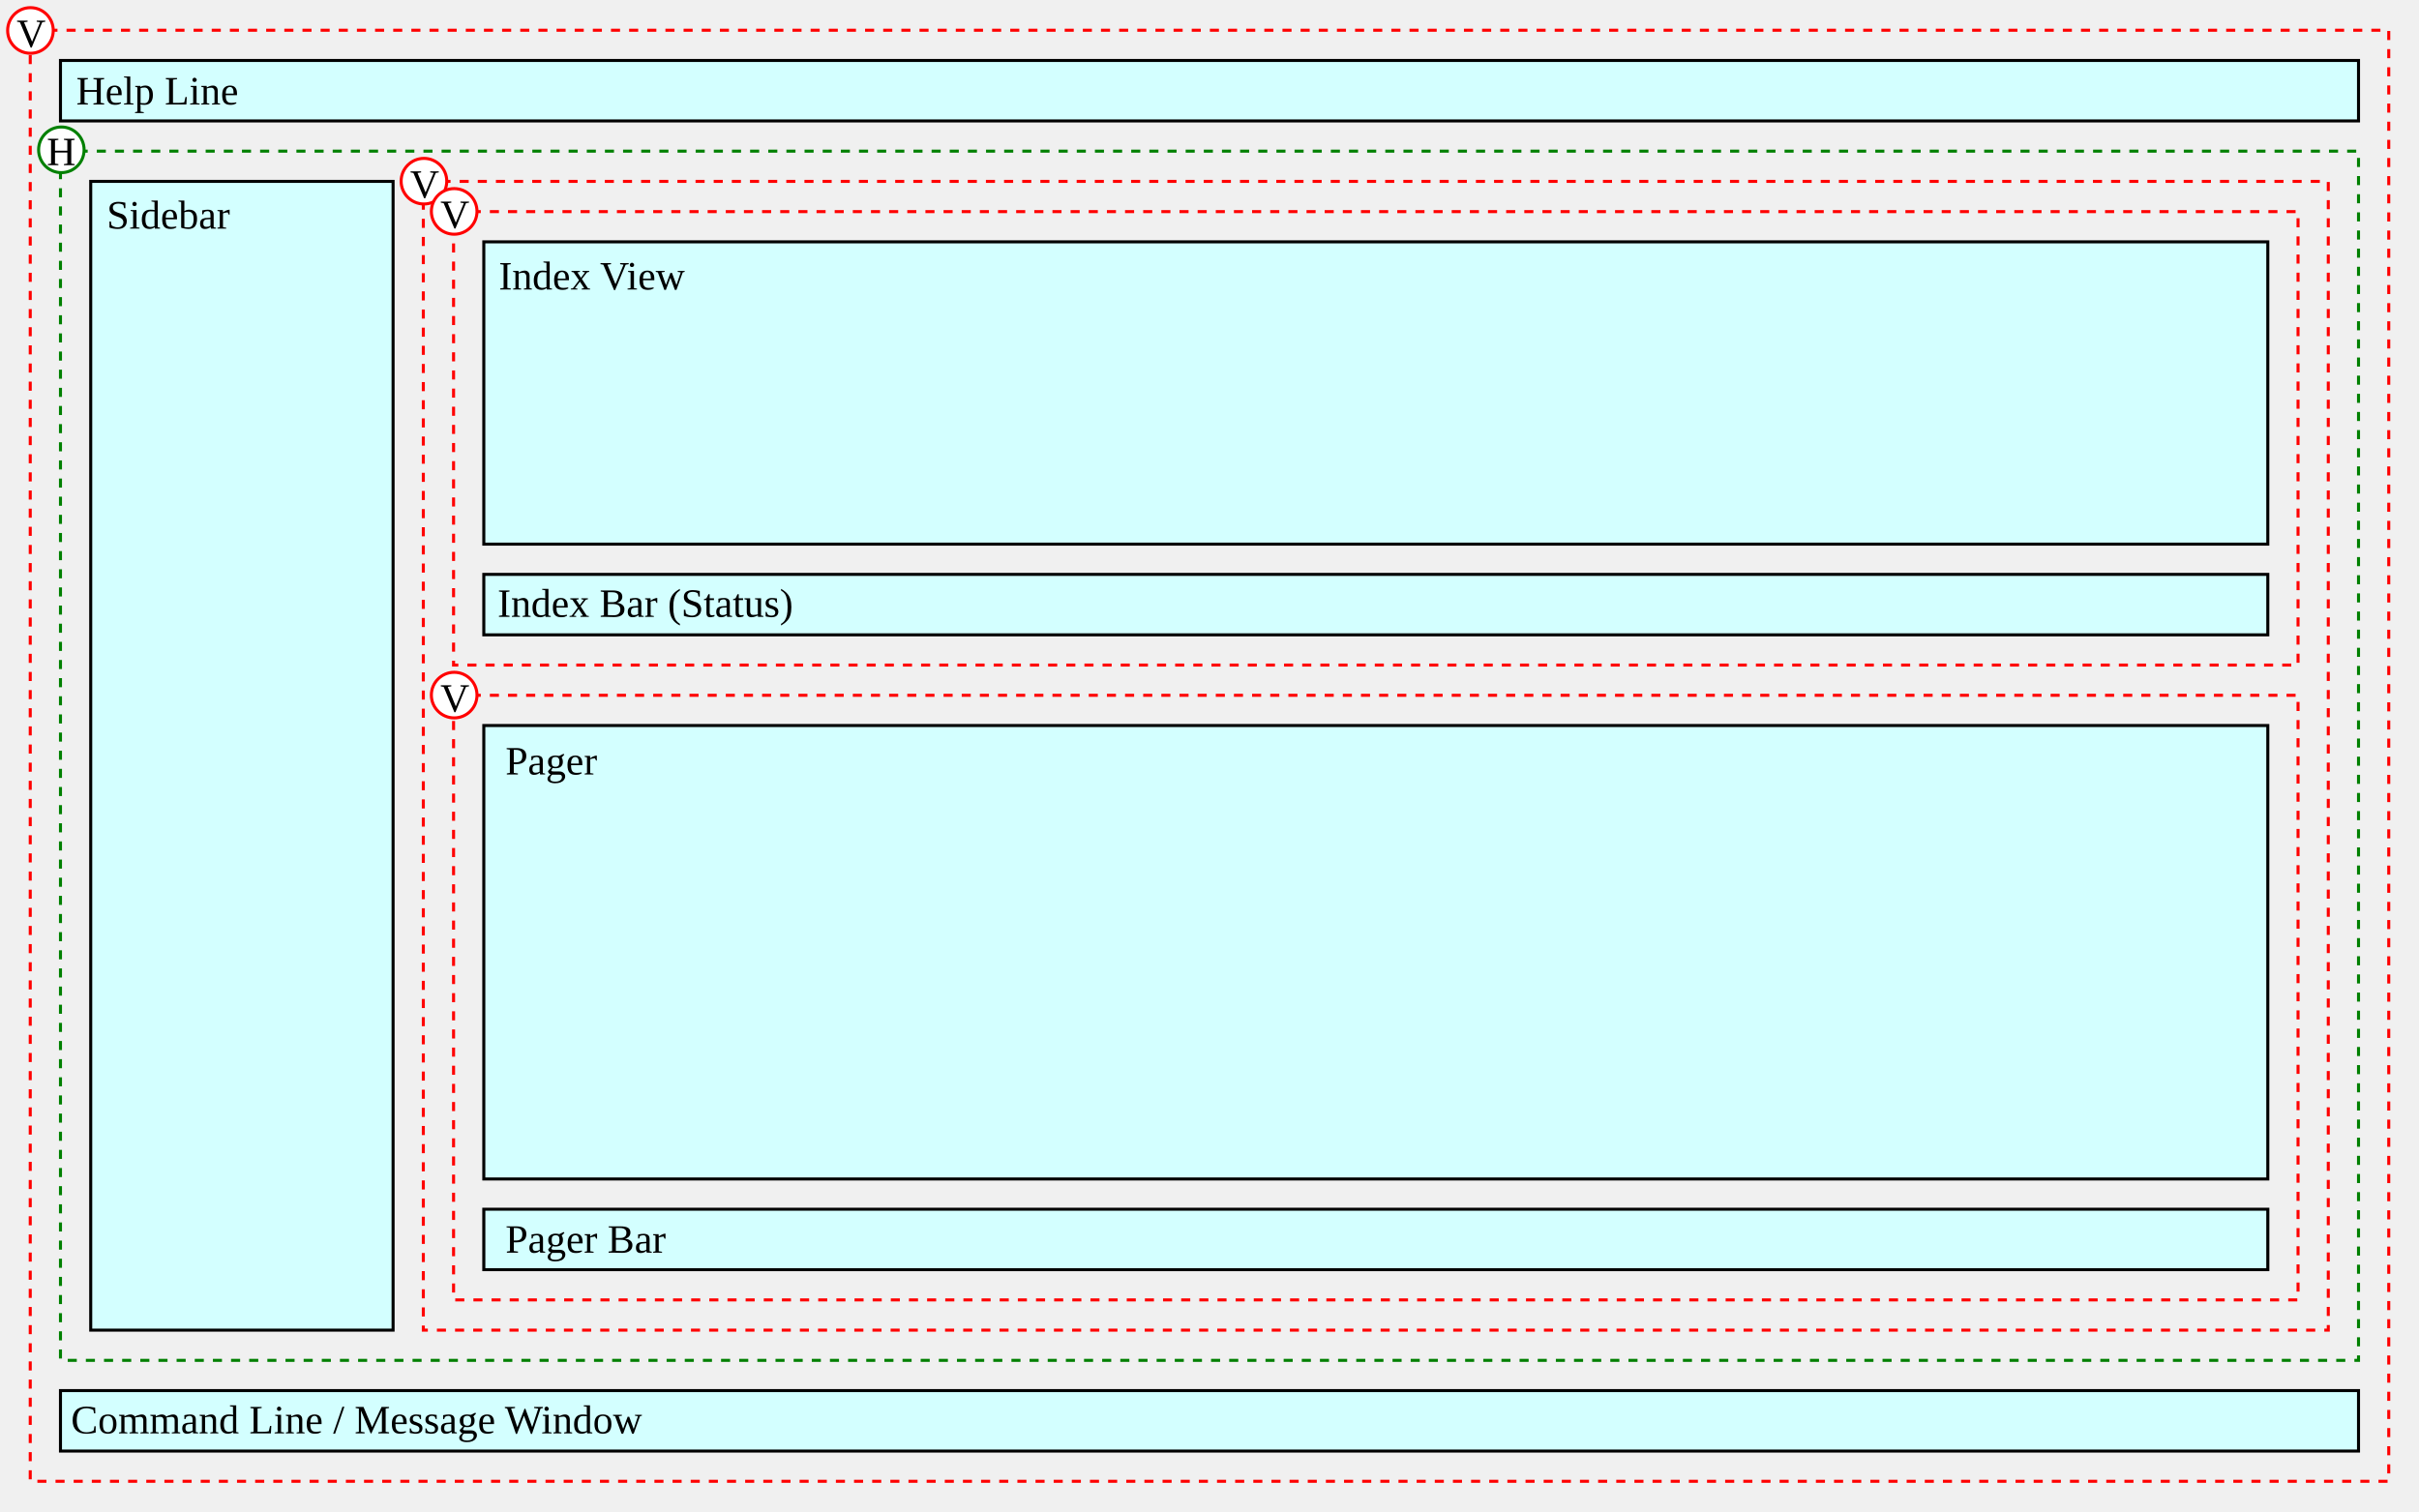
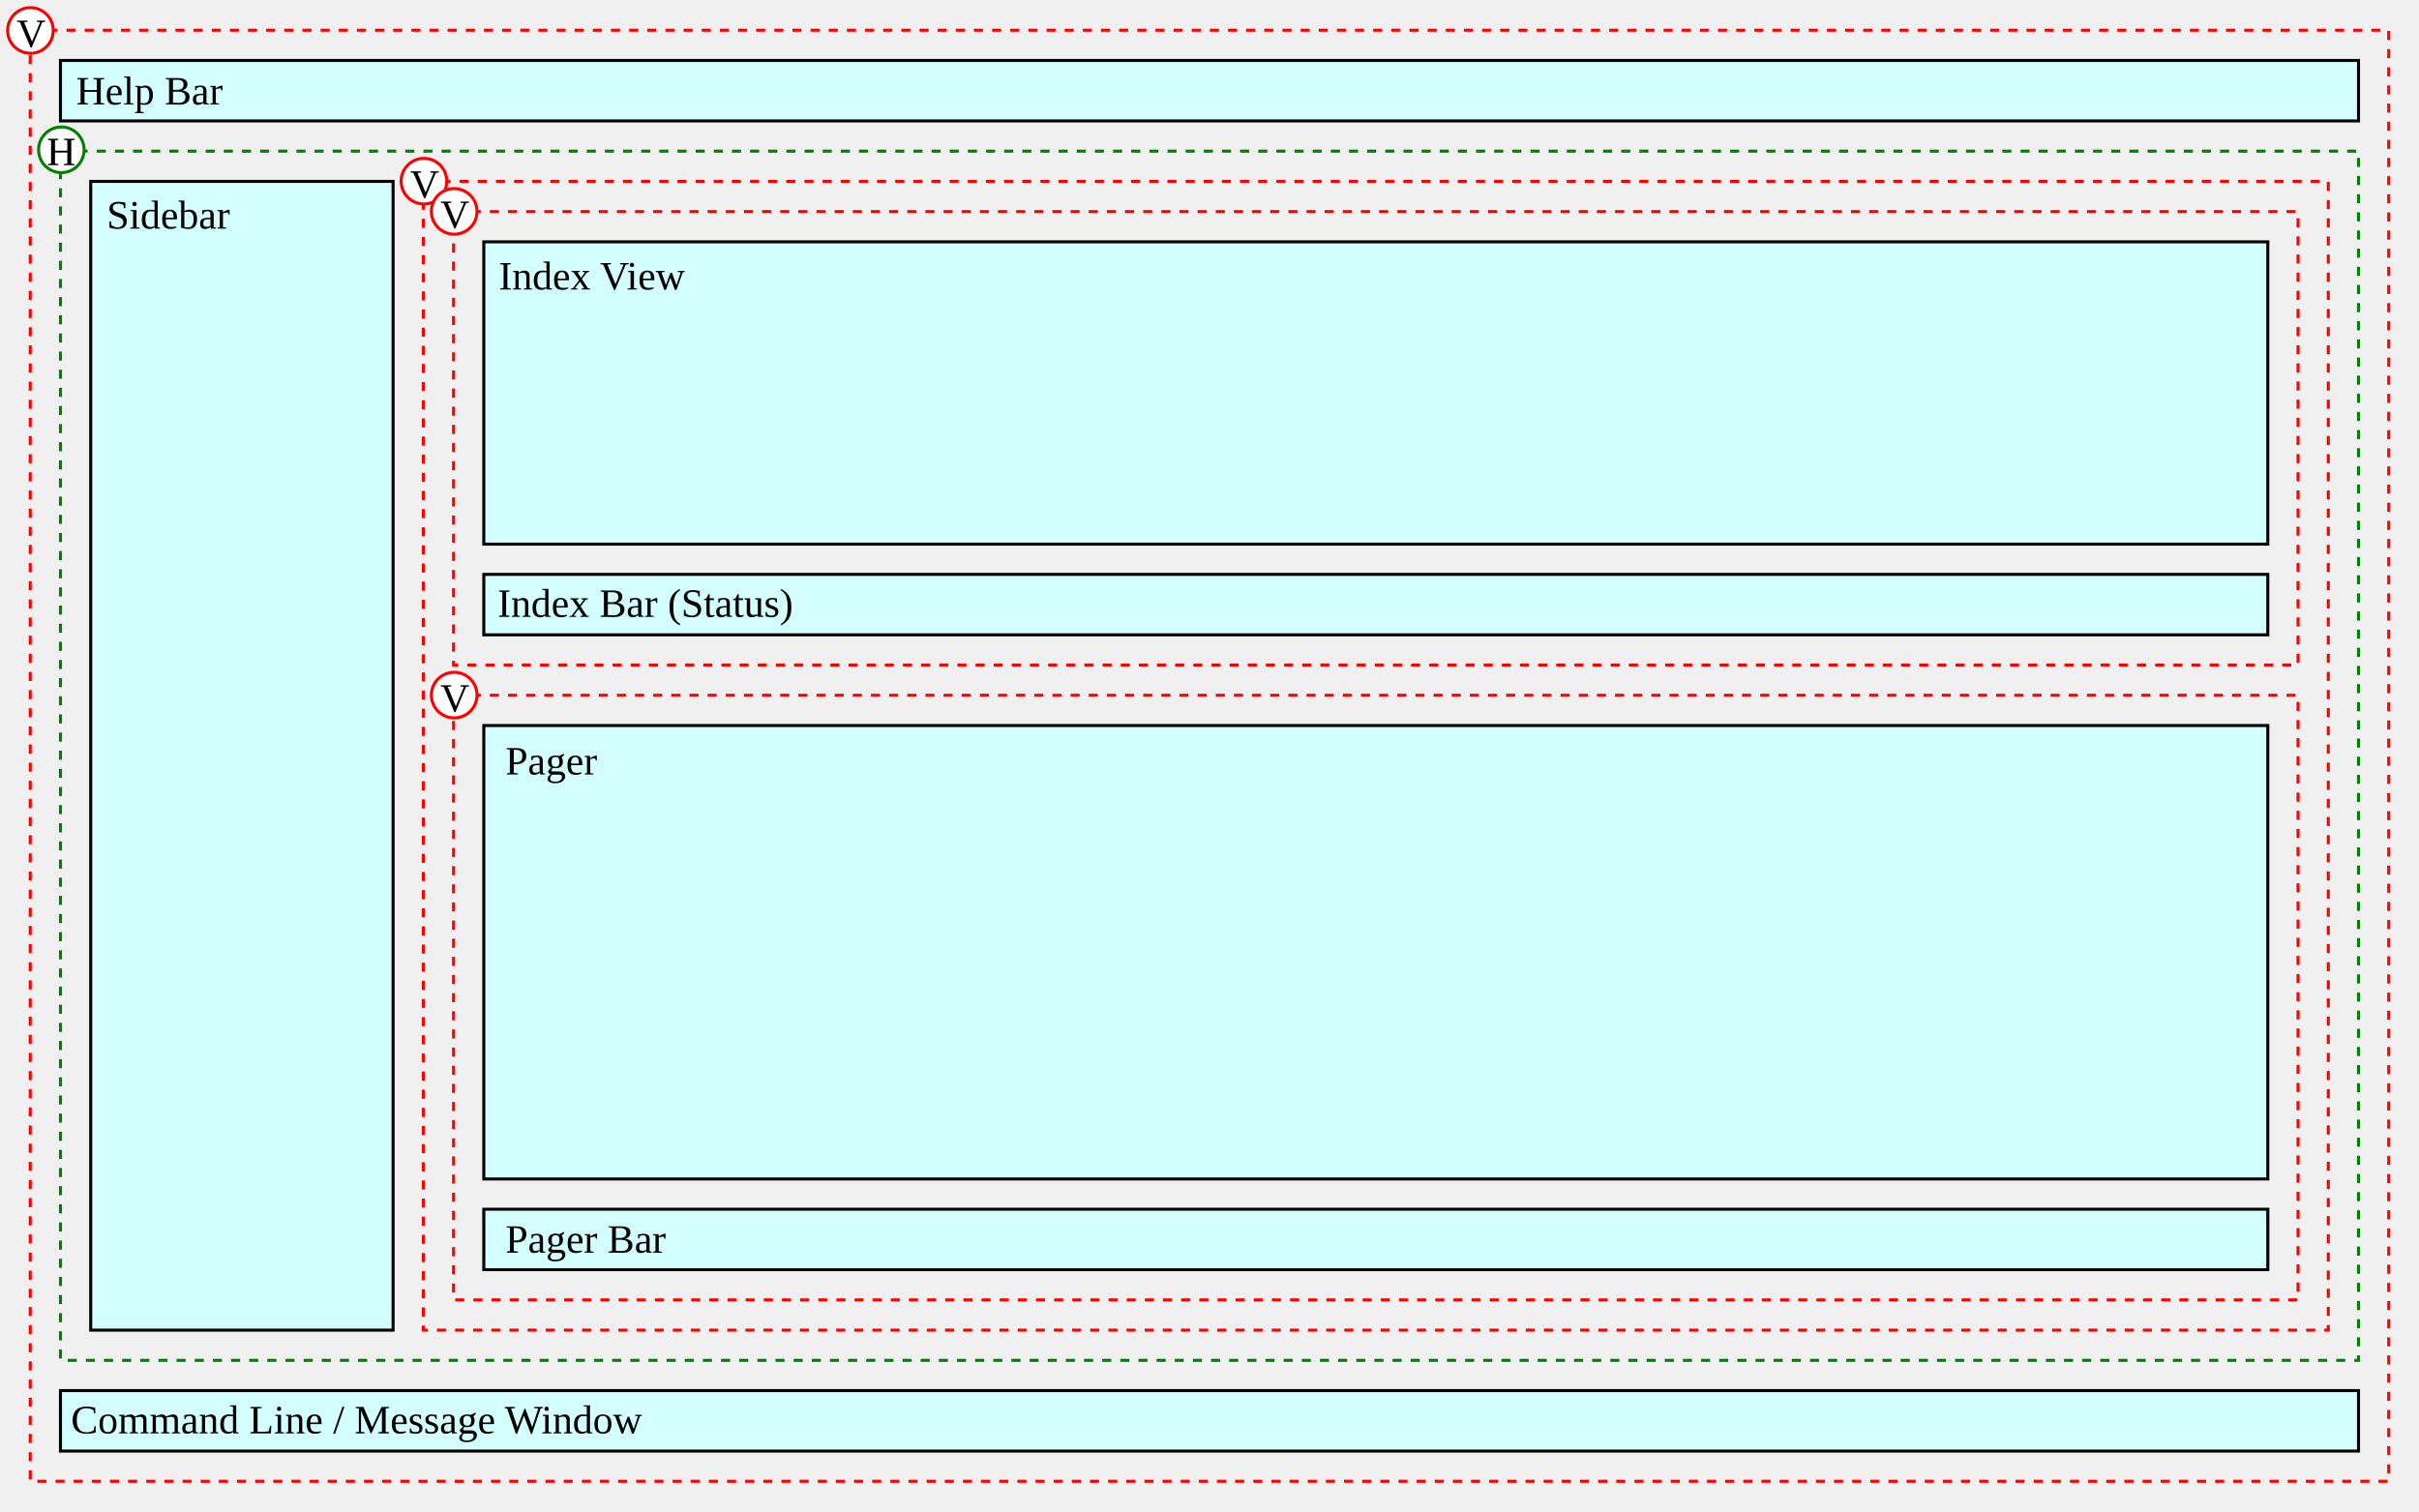
<svg xmlns="http://www.w3.org/2000/svg" width="800" height="500" viewBox="0 0 211.667 132.292" version="1.1" id="svg8">
  <defs id="defs2" />
  <g id="layer1" transform="translate(12.81663,-77.77703)">
    <rect style="fill:none;fill-opacity:1;stroke:#ff0000;stroke-width:0.265;stroke-miterlimit:4;stroke-dasharray:0.794,0.794;stroke-opacity:1;stroke-dashoffset:0" id="rect961" width="206.375" height="127" x="-10.171" y="80.423" />
    <rect style="fill:none;fill-opacity:1;stroke:#008000;stroke-width:0.265;stroke-miterlimit:4;stroke-dasharray:0.794, 0.794;stroke-dashoffset:0;stroke-opacity:1" id="rect961-3" width="201.083" height="105.833" x="-7.525" y="91.006" />
    <rect style="fill:#d3ffff;fill-opacity:1;stroke:#000000;stroke-width:0.265;stroke-miterlimit:4;stroke-dasharray:none;stroke-opacity:1" id="rect4541-7" width="201.083" height="5.292" x="-7.525" y="199.485" />
    <rect style="fill:none;fill-opacity:1;stroke:#ff0000;stroke-width:0.265;stroke-miterlimit:4;stroke-dasharray:0.794, 0.794;stroke-dashoffset:0;stroke-opacity:1" id="rect961-3-3" width="166.688" height="100.542" x="24.225" y="93.652" />
    <g id="g3777" transform="translate(29.10417,84.66666)">
      <g id="g3810" transform="translate(-29.10417,-84.66666)">
        <rect style="fill:#d3ffff;fill-opacity:1;stroke:#000000;stroke-width:0.265;stroke-miterlimit:4;stroke-dasharray:none;stroke-opacity:1" id="rect4541" width="201.083" height="5.292" x="-7.525" y="83.069" />
        <text xml:space="preserve" style="font-size:3.528px;line-height:1.25;fill:#000000;fill-opacity:1;stroke:none;stroke-width:0.265;stroke-miterlimit:4;stroke-dasharray:none;stroke-opacity:1" x="-6.158" y="86.922" id="text1732">
-           <tspan id="tspan1730" x="-6.158" y="86.922" style="stroke-width:0.265">Help Line</tspan>
+           <tspan id="tspan1730" x="-6.158" y="86.922" style="stroke-width:0.265">Help Bar</tspan>
        </text>
      </g>
    </g>
    <rect style="fill:#d3ffff;fill-opacity:1;stroke:#000000;stroke-width:0.265;stroke-miterlimit:4;stroke-dasharray:none;stroke-opacity:1" id="rect4541-7-5" width="26.458" height="100.542" x="-4.879" y="93.652" />
    <g id="g3786" transform="translate(-2.9511716e-7,2.400651e-6)">
      <text id="text1736" y="97.785" x="-3.472" style="font-size:3.528px;line-height:1.25;fill:#000000;fill-opacity:1;stroke:none;stroke-width:0.265;stroke-miterlimit:4;stroke-dasharray:none;stroke-opacity:1" xml:space="preserve">
        <tspan style="stroke-width:0.265" y="97.785" x="-3.472" id="tspan1734">Sidebar</tspan>
      </text>
    </g>
    <g id="g66" transform="translate(-1.1740235e-6,-7.937521)">
      <rect y="106.881" x="29.517" height="26.458" width="156.104" id="rect4541-5" style="fill:#d3ffff;fill-opacity:1;stroke:#000000;stroke-width:0.265;stroke-miterlimit:4;stroke-dasharray:none;stroke-opacity:1" />
      <text id="text1740" y="111.054" x="30.828" style="font-size:3.528px;line-height:1.25;fill:#000000;fill-opacity:1;stroke:none;stroke-width:0.265;stroke-miterlimit:4;stroke-dasharray:none;stroke-opacity:1" xml:space="preserve">
        <tspan style="stroke-width:0.265" y="111.054" x="30.828" id="tspan1738">Index View</tspan>
      </text>
    </g>
    <g id="g71" transform="translate(-1.1740235e-6,-7.937453)">
      <rect y="149.214" x="29.517" height="39.688" width="156.104" id="rect4541-5-6" style="fill:#d3ffff;fill-opacity:1;stroke:#000000;stroke-width:0.265;stroke-miterlimit:4;stroke-dasharray:none;stroke-opacity:1" />
      <text id="text1744" y="153.5" x="31.405" style="font-size:3.528px;line-height:1.25;fill:#000000;fill-opacity:1;stroke:none;stroke-width:0.265;stroke-miterlimit:4;stroke-dasharray:none;stroke-opacity:1" xml:space="preserve">
        <tspan style="stroke-width:0.265" y="153.5" x="31.405" id="tspan1742">Pager</tspan>
      </text>
    </g>
    <g id="g699" transform="matrix(1.035088,0,0,1,-1.035673,50.27083)" style="stroke-width:0.983">
      <rect y="133.34" x="29.517" height="5.292" width="150.813" id="rect4541-6" style="fill:#d3ffff;fill-opacity:1;stroke:#000000;stroke-width:0.26;stroke-miterlimit:4;stroke-dasharray:none;stroke-opacity:1" />
      <text transform="scale(0.9839989,1.016261)" id="text1748" y="134.95" x="31.854" style="font-size:3.471px;line-height:1.25;fill:#000000;fill-opacity:1;stroke:none;stroke-width:0.26;stroke-miterlimit:4;stroke-dasharray:none;stroke-opacity:1" xml:space="preserve">
        <tspan style="stroke-width:0.26" y="134.95" x="31.854" id="tspan1746">Pager Bar</tspan>
      </text>
    </g>
    <text xml:space="preserve" style="font-size:3.528px;line-height:1.25;fill:#000000;fill-opacity:1;stroke:none;stroke-width:0.265;stroke-miterlimit:4;stroke-dasharray:none;stroke-opacity:1" x="-6.602" y="203.23" id="text1752">
      <tspan id="tspan1750" x="-6.602" y="203.23" style="stroke-width:0.265">Command Line / Message Window</tspan>
    </text>
    <g id="g1885" transform="translate(-17.98769,8.470601)">
      <ellipse ry="1.996" rx="1.996" cy="71.973" cx="7.835" id="path1754-0-8" style="fill:#ffffff;fill-opacity:1;stroke:#ff0000;stroke-width:0.265;stroke-miterlimit:4;stroke-dasharray:none;stroke-dashoffset:0;stroke-opacity:1" />
      <text id="text1692-2-1-9-7" y="73.426" x="6.617" style="font-size:3.528px;line-height:1.25;fill:#000000;fill-opacity:1;stroke:none;stroke-width:0.265;stroke-miterlimit:4;stroke-dasharray:none;stroke-opacity:1" xml:space="preserve">
        <tspan style="fill:#000000;fill-opacity:1;stroke:none;stroke-width:0.265;stroke-miterlimit:4;stroke-dasharray:none;stroke-opacity:1" y="73.426" x="6.617" id="tspan1690-9-2-3-9">V</tspan>
      </text>
    </g>
    <g id="g1917" transform="translate(-20.57792,18.92965)">
      <ellipse ry="1.997" rx="1.99" cy="71.959" cx="13.13" id="path1754-02" style="fill:#ffffff;fill-opacity:1;stroke:#008000;stroke-width:0.265;stroke-miterlimit:4;stroke-dasharray:none;stroke-dashoffset:0;stroke-opacity:1" />
      <text id="text1692-2-1-3" y="73.305" x="11.841" style="font-size:3.528px;line-height:1.25;fill:#000000;fill-opacity:1;stroke:none;stroke-width:0.265;stroke-miterlimit:4;stroke-dasharray:none;stroke-opacity:1" xml:space="preserve">
        <tspan style="fill:#000000;fill-opacity:1;stroke:none;stroke-width:0.265;stroke-miterlimit:4;stroke-dasharray:none;stroke-opacity:1" y="73.305" x="11.841" id="tspan1690-9-2-7">H</tspan>
      </text>
    </g>
    <g id="g1885-5" transform="translate(16.44467,21.6617)">
      <ellipse ry="1.996" rx="1.996" cy="71.973" cx="7.835" id="path1754-0-8-9" style="fill:#ffffff;fill-opacity:1;stroke:#ff0000;stroke-width:0.265;stroke-miterlimit:4;stroke-dasharray:none;stroke-dashoffset:0;stroke-opacity:1" />
      <text id="text1692-2-1-9-7-2" y="73.426" x="6.617" style="font-size:3.528px;line-height:1.25;fill:#000000;fill-opacity:1;stroke:none;stroke-width:0.265;stroke-miterlimit:4;stroke-dasharray:none;stroke-opacity:1" xml:space="preserve">
        <tspan style="fill:#000000;fill-opacity:1;stroke:none;stroke-width:0.265;stroke-miterlimit:4;stroke-dasharray:none;stroke-opacity:1" y="73.426" x="6.617" id="tspan1690-9-2-3-9-2">V</tspan>
      </text>
    </g>
    <g id="g61" transform="translate(-1.1740235e-6,29.10416)">
      <rect y="98.944" x="29.517" height="5.292" width="156.104" id="rect4541-6-3" style="fill:#d3ffff;fill-opacity:1;stroke:#000000;stroke-width:0.265;stroke-miterlimit:4;stroke-dasharray:none;stroke-opacity:1" />
      <text id="text1744-6" y="102.664" x="30.719" style="font-size:3.528px;line-height:1.25;fill:#000000;fill-opacity:1;stroke:none;stroke-width:0.265;stroke-miterlimit:4;stroke-dasharray:none;stroke-opacity:1" xml:space="preserve">
        <tspan style="stroke-width:0.265" y="102.664" x="30.719" id="tspan1742-7">Index Bar (Status)</tspan>
      </text>
    </g>
    <rect style="fill:none;fill-opacity:1;stroke:#ff0000;stroke-width:0.265;stroke-miterlimit:4;stroke-dasharray:0.794, 0.794;stroke-dashoffset:0;stroke-opacity:1" id="rect961-3-3-3" width="161.396" height="39.687" x="26.871" y="96.298" />
    <rect style="fill:none;fill-opacity:1;stroke:#ff0000;stroke-width:0.265;stroke-miterlimit:4;stroke-dasharray:0.794, 0.794;stroke-dashoffset:0;stroke-opacity:1" id="rect961-3-3-3-5" width="161.396" height="52.917" x="26.871" y="138.631" />
    <g id="g1885-5-6" transform="translate(19.0905,24.30753)">
      <ellipse ry="1.996" rx="1.996" cy="71.973" cx="7.835" id="path1754-0-8-9-2" style="fill:#ffffff;fill-opacity:1;stroke:#ff0000;stroke-width:0.265;stroke-miterlimit:4;stroke-dasharray:none;stroke-dashoffset:0;stroke-opacity:1" />
      <text id="text1692-2-1-9-7-2-9" y="73.426" x="6.617" style="font-size:3.528px;line-height:1.25;fill:#000000;fill-opacity:1;stroke:none;stroke-width:0.265;stroke-miterlimit:4;stroke-dasharray:none;stroke-opacity:1" xml:space="preserve">
        <tspan style="fill:#000000;fill-opacity:1;stroke:none;stroke-width:0.265;stroke-miterlimit:4;stroke-dasharray:none;stroke-opacity:1" y="73.426" x="6.617" id="tspan1690-9-2-3-9-2-1">V</tspan>
      </text>
    </g>
    <g id="g1885-5-2" transform="translate(19.0905,66.64087)">
      <ellipse ry="1.996" rx="1.996" cy="71.973" cx="7.835" id="path1754-0-8-9-7" style="fill:#ffffff;fill-opacity:1;stroke:#ff0000;stroke-width:0.265;stroke-miterlimit:4;stroke-dasharray:none;stroke-dashoffset:0;stroke-opacity:1" />
      <text id="text1692-2-1-9-7-2-0" y="73.426" x="6.617" style="font-size:3.528px;line-height:1.25;fill:#000000;fill-opacity:1;stroke:none;stroke-width:0.265;stroke-miterlimit:4;stroke-dasharray:none;stroke-opacity:1" xml:space="preserve">
        <tspan style="fill:#000000;fill-opacity:1;stroke:none;stroke-width:0.265;stroke-miterlimit:4;stroke-dasharray:none;stroke-opacity:1" y="73.426" x="6.617" id="tspan1690-9-2-3-9-2-9">V</tspan>
      </text>
    </g>
  </g>
</svg>
